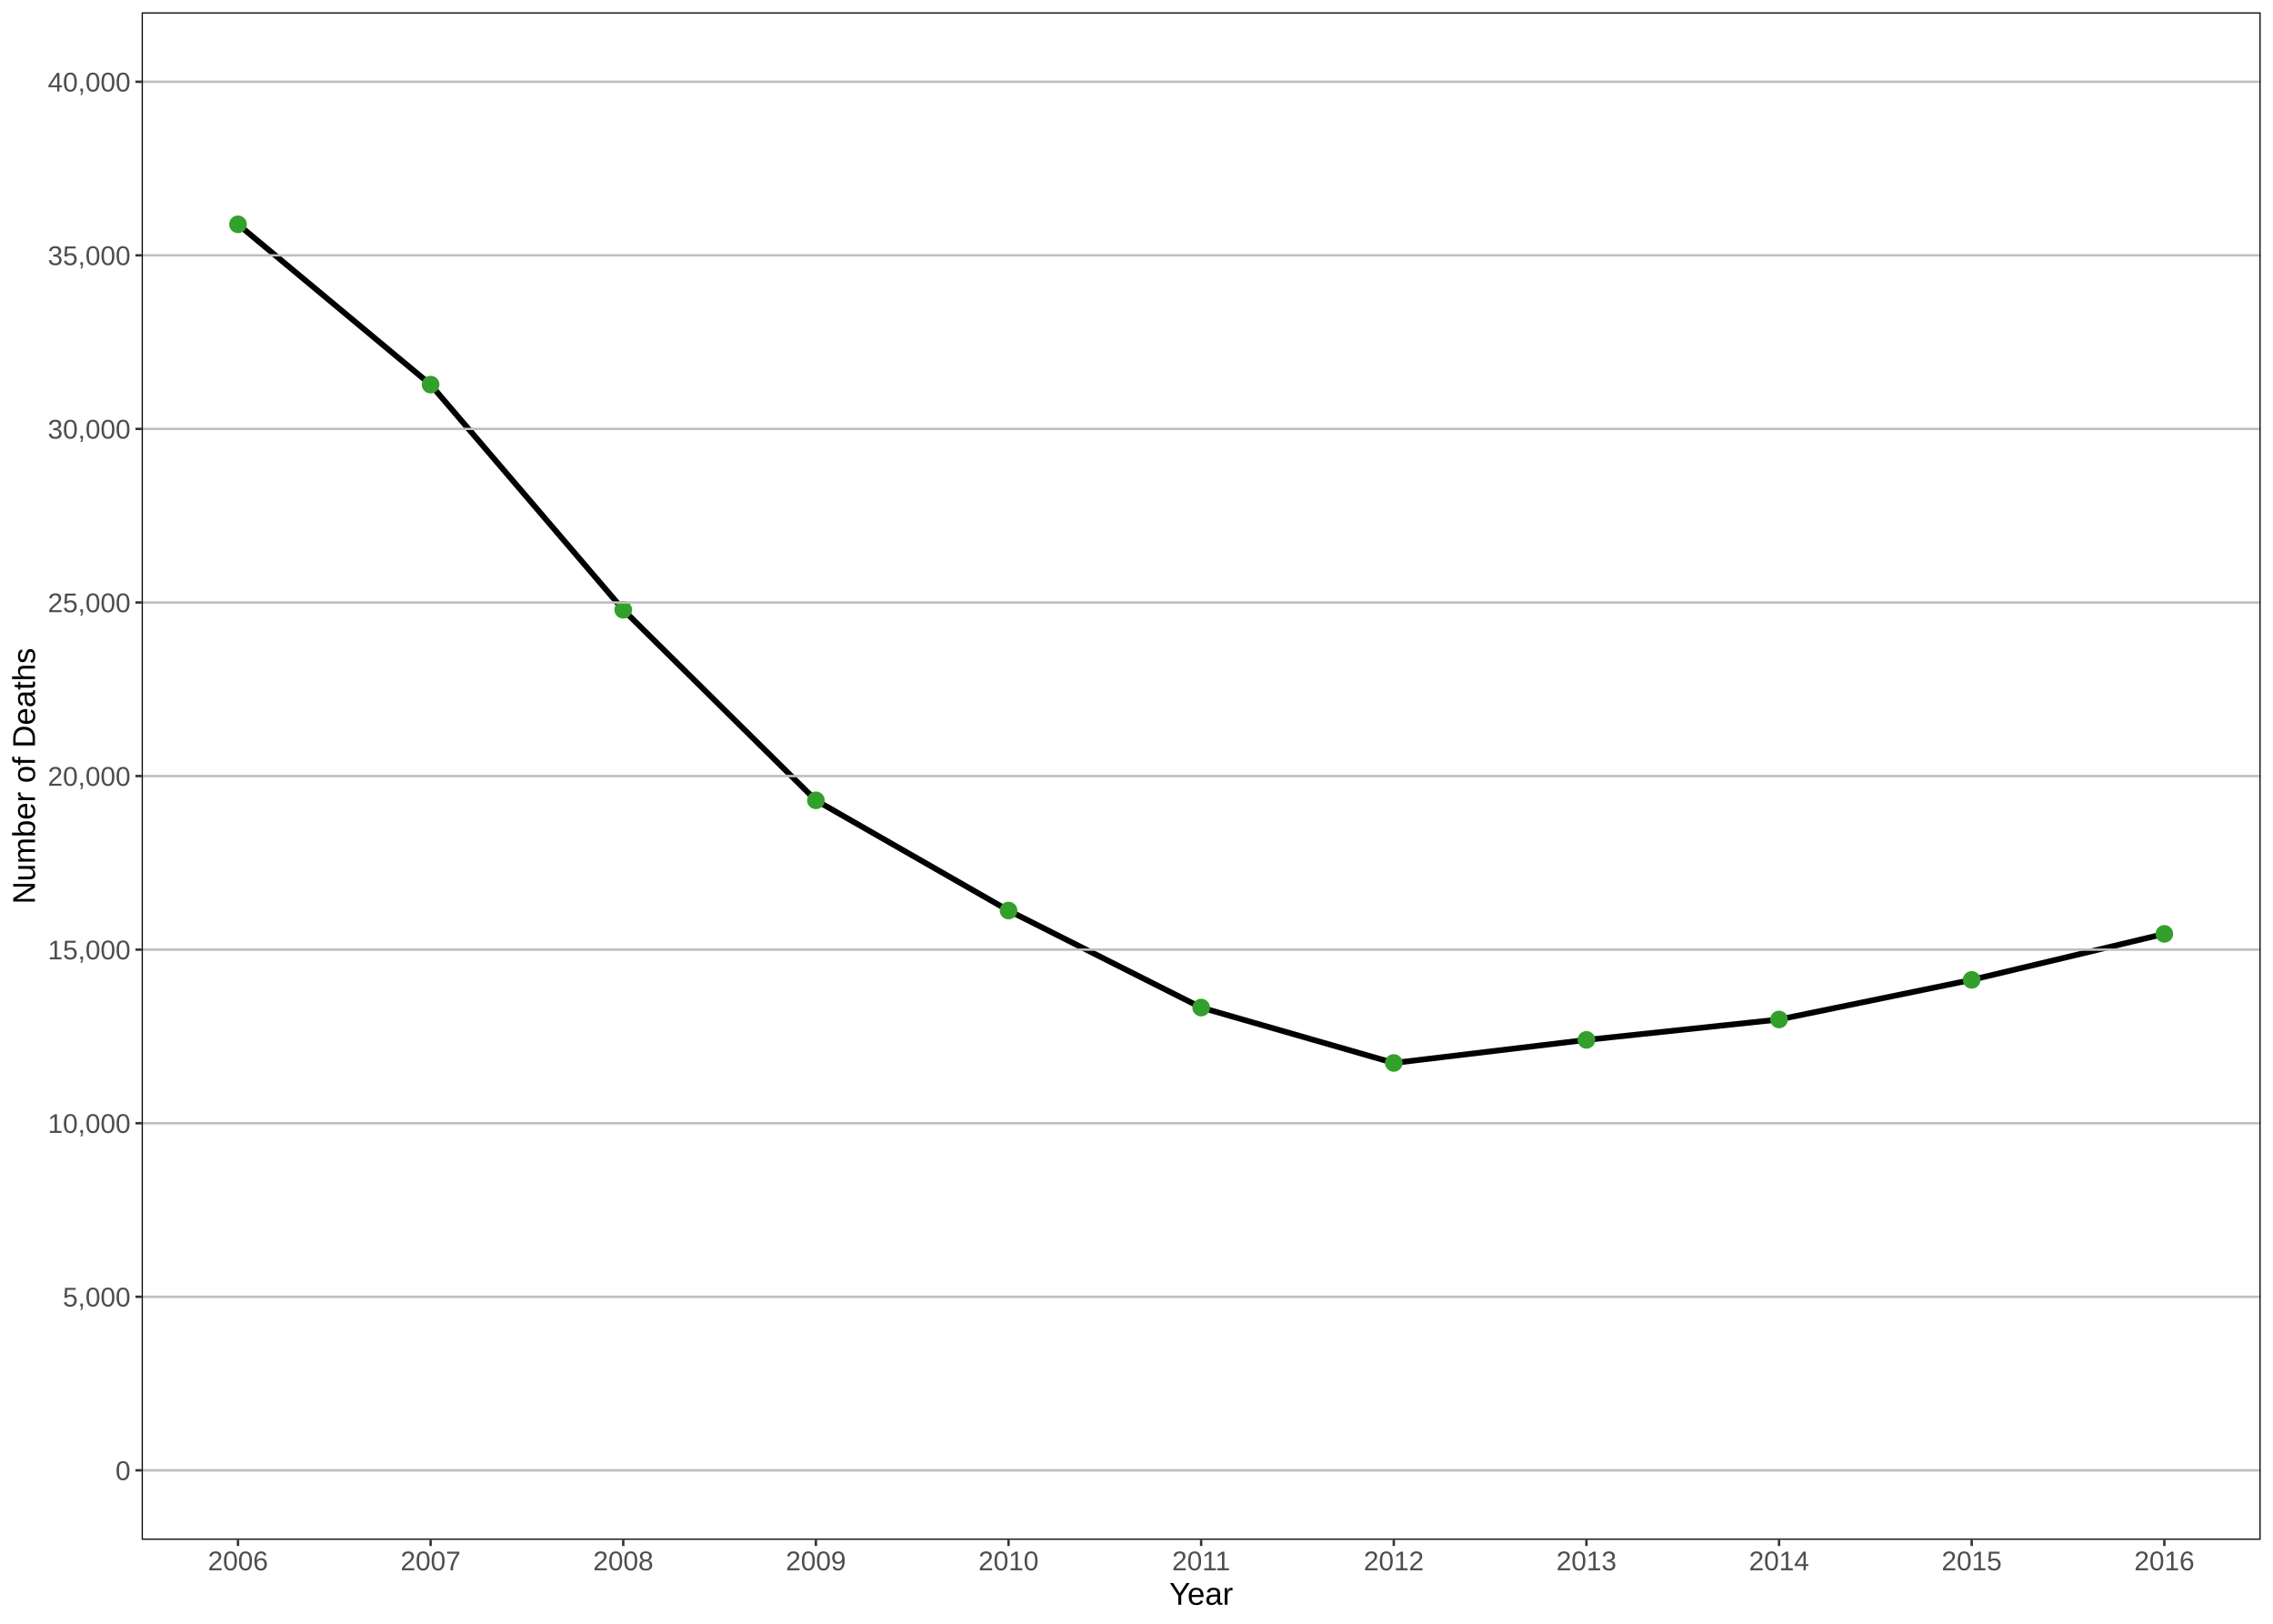
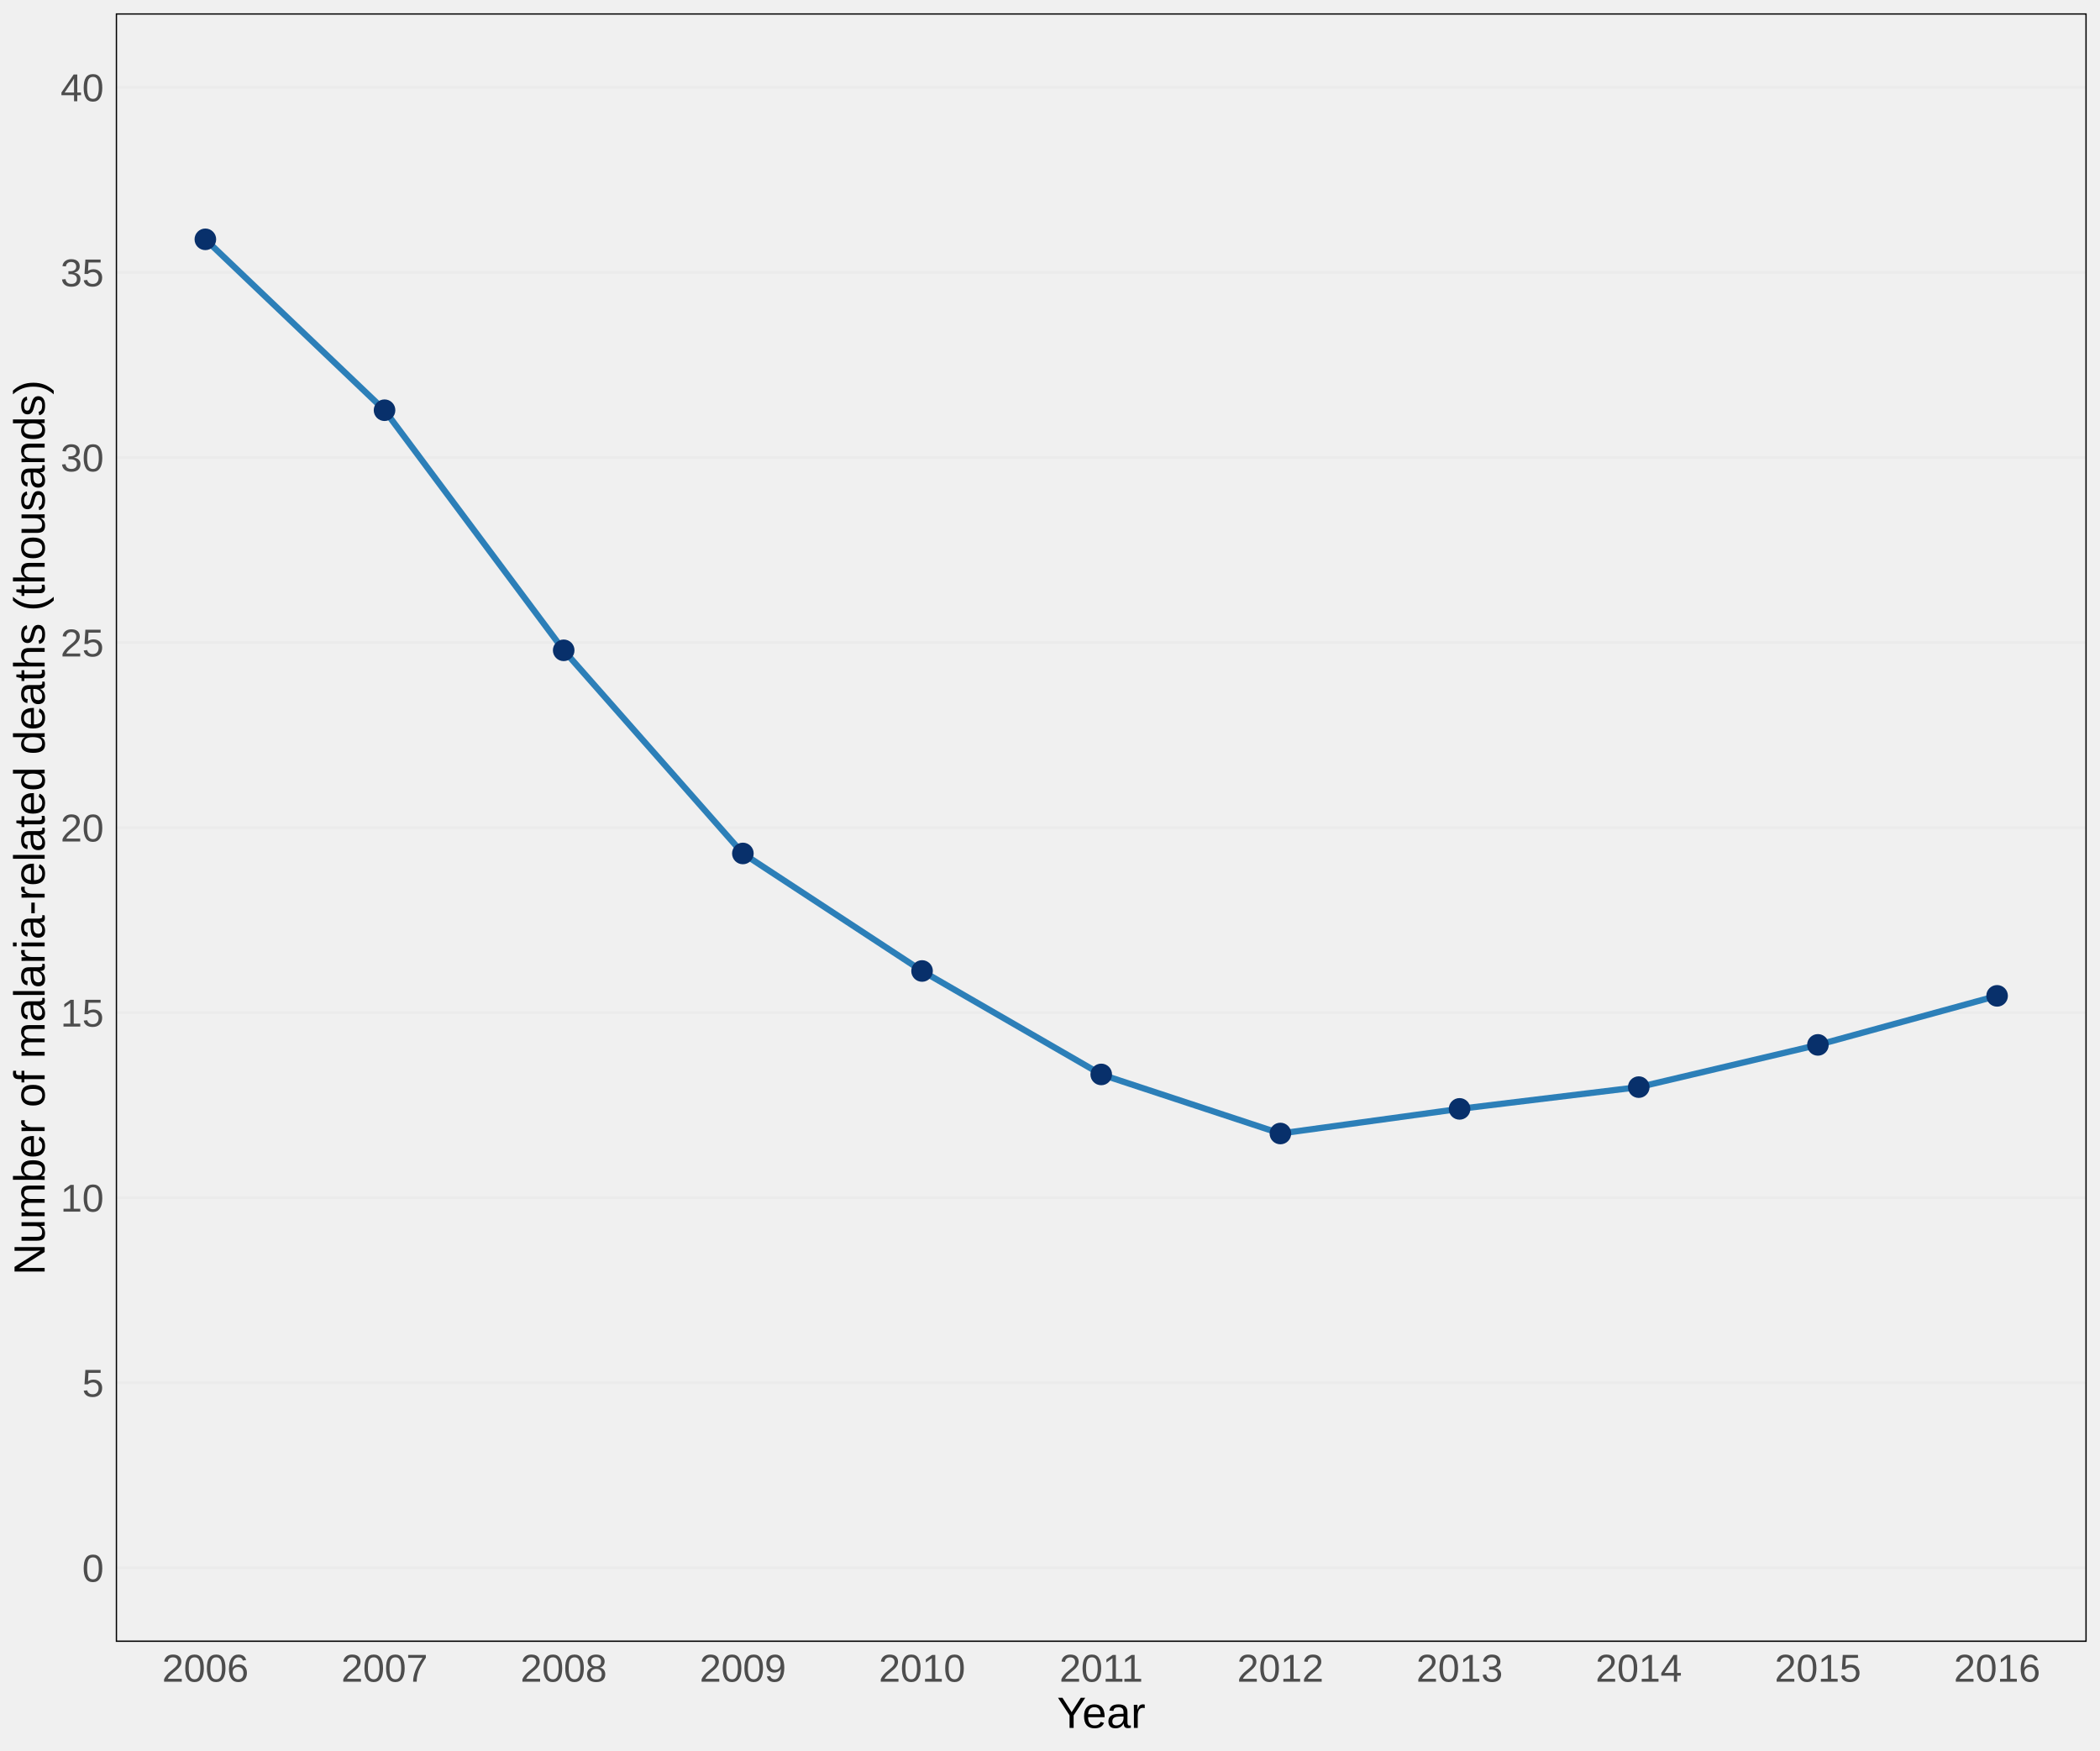
- <svg xmlns="http://www.w3.org/2000/svg" class="svglite" width="1008.00pt" height="720.00pt" viewBox="0 0 1008.00 720.00">
+ <svg xmlns="http://www.w3.org/2000/svg" class="svglite" width="864.00pt" height="720.00pt" viewBox="0 0 864.00 720.00">
  <defs>
    <style type="text/css">
    .svglite line, .svglite polyline, .svglite polygon, .svglite path, .svglite rect, .svglite circle {
      fill: none;
      stroke: #000000;
      stroke-linecap: round;
      stroke-linejoin: round;
      stroke-miterlimit: 10.00;
    }
    .svglite text {
      white-space: pre;
    }
  </style>
  </defs>
-   <rect width="100%" height="100%" style="stroke: none; fill: #FFFFFF;" />
+   <rect width="100%" height="100%" style="stroke: none; fill: none;" />
  <defs>
-     <clipPath id="cpMC4wMHwxMDA4LjAwfDAuMDB8NzIwLjAw">
-       <rect x="0.00" y="0.00" width="1008.00" height="720.00" />
+     <clipPath id="cpMC4wMHw4NjQuMDB8MC4wMHw3MjAuMDA=">
+       <rect x="0.00" y="0.00" width="864.00" height="720.00" />
    </clipPath>
  </defs>
-   <g clip-path="url(#cpMC4wMHwxMDA4LjAwfDAuMDB8NzIwLjAw)">
-     <rect x="0.00" y="0.00" width="1008.00" height="720.00" style="stroke-width: 1.07; stroke: #FFFFFF; fill: #FFFFFF;" />
-   </g>
+   <g clip-path="url(#cpMC4wMHw4NjQuMDB8MC4wMHw3MjAuMDA=)">
+ </g>
  <defs>
-     <clipPath id="cpNjIuODJ8MTAwMi41Mnw1LjQ4fDY4Mi43Nw==">
-       <rect x="62.82" y="5.48" width="939.70" height="677.29" />
+     <clipPath id="cpNDcuNjN8ODU4LjUyfDUuNDh8Njc1LjM0">
+       <rect x="47.63" y="5.48" width="810.89" height="669.86" />
    </clipPath>
  </defs>
-   <g clip-path="url(#cpNjIuODJ8MTAwMi41Mnw1LjQ4fDY4Mi43Nw==)">
-     <polyline points="62.82,613.50 1002.52,613.50 " style="stroke-width: 0.53; stroke: #FFFFFF; stroke-linecap: butt;" />
-     <polyline points="62.82,536.53 1002.52,536.53 " style="stroke-width: 0.53; stroke: #FFFFFF; stroke-linecap: butt;" />
-     <polyline points="62.82,459.57 1002.52,459.57 " style="stroke-width: 0.53; stroke: #FFFFFF; stroke-linecap: butt;" />
-     <polyline points="62.82,382.60 1002.52,382.60 " style="stroke-width: 0.53; stroke: #FFFFFF; stroke-linecap: butt;" />
-     <polyline points="62.82,305.64 1002.52,305.64 " style="stroke-width: 0.53; stroke: #FFFFFF; stroke-linecap: butt;" />
-     <polyline points="62.82,228.68 1002.52,228.68 " style="stroke-width: 0.53; stroke: #FFFFFF; stroke-linecap: butt;" />
-     <polyline points="62.82,151.71 1002.52,151.71 " style="stroke-width: 0.53; stroke: #FFFFFF; stroke-linecap: butt;" />
-     <polyline points="62.82,74.75 1002.52,74.75 " style="stroke-width: 0.53; stroke: #FFFFFF; stroke-linecap: butt;" />
-     <polyline points="62.82,682.77 62.82,5.48 " style="stroke-width: 0.53; stroke: #FFFFFF; stroke-linecap: butt;" />
-     <polyline points="148.25,682.77 148.25,5.48 " style="stroke-width: 0.53; stroke: #FFFFFF; stroke-linecap: butt;" />
-     <polyline points="233.68,682.77 233.68,5.48 " style="stroke-width: 0.53; stroke: #FFFFFF; stroke-linecap: butt;" />
-     <polyline points="319.10,682.77 319.10,5.48 " style="stroke-width: 0.53; stroke: #FFFFFF; stroke-linecap: butt;" />
-     <polyline points="404.53,682.77 404.53,5.48 " style="stroke-width: 0.53; stroke: #FFFFFF; stroke-linecap: butt;" />
-     <polyline points="489.96,682.77 489.96,5.48 " style="stroke-width: 0.53; stroke: #FFFFFF; stroke-linecap: butt;" />
-     <polyline points="575.39,682.77 575.39,5.48 " style="stroke-width: 0.53; stroke: #FFFFFF; stroke-linecap: butt;" />
-     <polyline points="660.81,682.77 660.81,5.48 " style="stroke-width: 0.53; stroke: #FFFFFF; stroke-linecap: butt;" />
-     <polyline points="746.24,682.77 746.24,5.48 " style="stroke-width: 0.53; stroke: #FFFFFF; stroke-linecap: butt;" />
-     <polyline points="831.67,682.77 831.67,5.48 " style="stroke-width: 0.53; stroke: #FFFFFF; stroke-linecap: butt;" />
-     <polyline points="917.09,682.77 917.09,5.48 " style="stroke-width: 0.53; stroke: #FFFFFF; stroke-linecap: butt;" />
-     <polyline points="1002.52,682.77 1002.52,5.48 " style="stroke-width: 0.53; stroke: #FFFFFF; stroke-linecap: butt;" />
-     <polyline points="62.82,651.98 1002.52,651.98 " style="stroke-width: 1.07; stroke: #FFFFFF; stroke-linecap: butt;" />
-     <polyline points="62.82,575.02 1002.52,575.02 " style="stroke-width: 1.07; stroke: #FFFFFF; stroke-linecap: butt;" />
-     <polyline points="62.82,498.05 1002.52,498.05 " style="stroke-width: 1.07; stroke: #FFFFFF; stroke-linecap: butt;" />
-     <polyline points="62.82,421.09 1002.52,421.09 " style="stroke-width: 1.07; stroke: #FFFFFF; stroke-linecap: butt;" />
-     <polyline points="62.82,344.12 1002.52,344.12 " style="stroke-width: 1.07; stroke: #FFFFFF; stroke-linecap: butt;" />
-     <polyline points="62.82,267.16 1002.52,267.16 " style="stroke-width: 1.07; stroke: #FFFFFF; stroke-linecap: butt;" />
-     <polyline points="62.82,190.19 1002.52,190.19 " style="stroke-width: 1.07; stroke: #FFFFFF; stroke-linecap: butt;" />
-     <polyline points="62.82,113.23 1002.52,113.23 " style="stroke-width: 1.07; stroke: #FFFFFF; stroke-linecap: butt;" />
-     <polyline points="62.82,36.27 1002.52,36.27 " style="stroke-width: 1.07; stroke: #FFFFFF; stroke-linecap: butt;" />
-     <polyline points="105.54,682.77 105.54,5.48 " style="stroke-width: 1.07; stroke: #FFFFFF; stroke-linecap: butt;" />
-     <polyline points="190.96,682.77 190.96,5.48 " style="stroke-width: 1.07; stroke: #FFFFFF; stroke-linecap: butt;" />
-     <polyline points="276.39,682.77 276.39,5.48 " style="stroke-width: 1.07; stroke: #FFFFFF; stroke-linecap: butt;" />
-     <polyline points="361.82,682.77 361.82,5.48 " style="stroke-width: 1.07; stroke: #FFFFFF; stroke-linecap: butt;" />
-     <polyline points="447.25,682.77 447.25,5.48 " style="stroke-width: 1.07; stroke: #FFFFFF; stroke-linecap: butt;" />
-     <polyline points="532.67,682.77 532.67,5.48 " style="stroke-width: 1.07; stroke: #FFFFFF; stroke-linecap: butt;" />
-     <polyline points="618.10,682.77 618.10,5.48 " style="stroke-width: 1.07; stroke: #FFFFFF; stroke-linecap: butt;" />
-     <polyline points="703.53,682.77 703.53,5.48 " style="stroke-width: 1.07; stroke: #FFFFFF; stroke-linecap: butt;" />
-     <polyline points="788.95,682.77 788.95,5.48 " style="stroke-width: 1.07; stroke: #FFFFFF; stroke-linecap: butt;" />
-     <polyline points="874.38,682.77 874.38,5.48 " style="stroke-width: 1.07; stroke: #FFFFFF; stroke-linecap: butt;" />
-     <polyline points="959.81,682.77 959.81,5.48 " style="stroke-width: 1.07; stroke: #FFFFFF; stroke-linecap: butt;" />
-     <polyline points="105.54,99.47 190.96,170.54 276.39,270.39 361.82,354.88 447.25,403.75 532.67,446.78 618.10,471.34 703.53,461.11 788.95,452.06 874.38,434.49 959.81,414.10 " style="stroke-width: 2.56; stroke-linecap: butt;" />
-     <circle cx="105.54" cy="99.47" r="3.56" style="stroke-width: 0.71; stroke: #33A02C; fill: #33A02C;" />
-     <circle cx="190.96" cy="170.54" r="3.56" style="stroke-width: 0.71; stroke: #33A02C; fill: #33A02C;" />
-     <circle cx="276.39" cy="270.39" r="3.56" style="stroke-width: 0.71; stroke: #33A02C; fill: #33A02C;" />
-     <circle cx="361.82" cy="354.88" r="3.56" style="stroke-width: 0.71; stroke: #33A02C; fill: #33A02C;" />
-     <circle cx="447.25" cy="403.75" r="3.56" style="stroke-width: 0.71; stroke: #33A02C; fill: #33A02C;" />
-     <circle cx="532.67" cy="446.78" r="3.56" style="stroke-width: 0.71; stroke: #33A02C; fill: #33A02C;" />
-     <circle cx="618.10" cy="471.34" r="3.56" style="stroke-width: 0.71; stroke: #33A02C; fill: #33A02C;" />
-     <circle cx="703.53" cy="461.11" r="3.56" style="stroke-width: 0.71; stroke: #33A02C; fill: #33A02C;" />
-     <circle cx="788.95" cy="452.06" r="3.56" style="stroke-width: 0.71; stroke: #33A02C; fill: #33A02C;" />
-     <circle cx="874.38" cy="434.49" r="3.56" style="stroke-width: 0.71; stroke: #33A02C; fill: #33A02C;" />
-     <circle cx="959.81" cy="414.10" r="3.56" style="stroke-width: 0.71; stroke: #33A02C; fill: #33A02C;" />
-     <line x1="62.82" y1="651.98" x2="1002.52" y2="651.98" style="stroke-width: 1.07; stroke: #BEBEBE; stroke-linecap: butt;" />
-     <line x1="62.82" y1="575.02" x2="1002.52" y2="575.02" style="stroke-width: 1.07; stroke: #BEBEBE; stroke-linecap: butt;" />
-     <line x1="62.82" y1="498.05" x2="1002.52" y2="498.05" style="stroke-width: 1.07; stroke: #BEBEBE; stroke-linecap: butt;" />
-     <line x1="62.82" y1="421.09" x2="1002.52" y2="421.09" style="stroke-width: 1.07; stroke: #BEBEBE; stroke-linecap: butt;" />
-     <line x1="62.82" y1="344.12" x2="1002.52" y2="344.12" style="stroke-width: 1.07; stroke: #BEBEBE; stroke-linecap: butt;" />
-     <line x1="62.82" y1="267.16" x2="1002.52" y2="267.16" style="stroke-width: 1.07; stroke: #BEBEBE; stroke-linecap: butt;" />
-     <line x1="62.82" y1="190.19" x2="1002.52" y2="190.19" style="stroke-width: 1.07; stroke: #BEBEBE; stroke-linecap: butt;" />
-     <line x1="62.82" y1="113.23" x2="1002.52" y2="113.23" style="stroke-width: 1.07; stroke: #BEBEBE; stroke-linecap: butt;" />
-     <line x1="62.82" y1="36.27" x2="1002.52" y2="36.27" style="stroke-width: 1.07; stroke: #BEBEBE; stroke-linecap: butt;" />
-     <rect x="62.82" y="5.48" width="939.70" height="677.29" style="stroke-width: 1.07;" />
+   <g clip-path="url(#cpNDcuNjN8ODU4LjUyfDUuNDh8Njc1LjM0)">
+     <polyline points="47.63,644.89 858.52,644.89 " style="stroke-width: 1.07; stroke: #EBEBEB; stroke-linecap: butt;" />
+     <polyline points="47.63,568.77 858.52,568.77 " style="stroke-width: 1.07; stroke: #EBEBEB; stroke-linecap: butt;" />
+     <polyline points="47.63,492.65 858.52,492.65 " style="stroke-width: 1.07; stroke: #EBEBEB; stroke-linecap: butt;" />
+     <polyline points="47.63,416.53 858.52,416.53 " style="stroke-width: 1.07; stroke: #EBEBEB; stroke-linecap: butt;" />
+     <polyline points="47.63,340.41 858.52,340.41 " style="stroke-width: 1.07; stroke: #EBEBEB; stroke-linecap: butt;" />
+     <polyline points="47.63,264.29 858.52,264.29 " style="stroke-width: 1.07; stroke: #EBEBEB; stroke-linecap: butt;" />
+     <polyline points="47.63,188.17 858.52,188.17 " style="stroke-width: 1.07; stroke: #EBEBEB; stroke-linecap: butt;" />
+     <polyline points="47.63,112.05 858.52,112.05 " style="stroke-width: 1.07; stroke: #EBEBEB; stroke-linecap: butt;" />
+     <polyline points="47.63,35.93 858.52,35.93 " style="stroke-width: 1.07; stroke: #EBEBEB; stroke-linecap: butt;" />
+     <polyline points="84.49,98.44 158.21,168.73 231.92,267.49 305.64,351.05 379.36,399.39 453.08,441.94 526.79,466.24 600.51,456.11 674.23,447.16 747.94,429.79 821.66,409.62 " style="stroke-width: 2.56; stroke: #2C7FB8; stroke-linecap: butt;" />
+     <circle cx="84.49" cy="98.44" r="4.09" style="stroke-width: 0.71; stroke: #08306B; fill: #08306B;" />
+     <circle cx="158.21" cy="168.73" r="4.09" style="stroke-width: 0.71; stroke: #08306B; fill: #08306B;" />
+     <circle cx="231.92" cy="267.49" r="4.09" style="stroke-width: 0.71; stroke: #08306B; fill: #08306B;" />
+     <circle cx="305.64" cy="351.05" r="4.09" style="stroke-width: 0.71; stroke: #08306B; fill: #08306B;" />
+     <circle cx="379.36" cy="399.39" r="4.09" style="stroke-width: 0.71; stroke: #08306B; fill: #08306B;" />
+     <circle cx="453.08" cy="441.94" r="4.09" style="stroke-width: 0.71; stroke: #08306B; fill: #08306B;" />
+     <circle cx="526.79" cy="466.24" r="4.09" style="stroke-width: 0.71; stroke: #08306B; fill: #08306B;" />
+     <circle cx="600.51" cy="456.11" r="4.09" style="stroke-width: 0.71; stroke: #08306B; fill: #08306B;" />
+     <circle cx="674.23" cy="447.16" r="4.09" style="stroke-width: 0.71; stroke: #08306B; fill: #08306B;" />
+     <circle cx="747.94" cy="429.79" r="4.09" style="stroke-width: 0.71; stroke: #08306B; fill: #08306B;" />
+     <circle cx="821.66" cy="409.62" r="4.09" style="stroke-width: 0.71; stroke: #08306B; fill: #08306B;" />
+     <rect x="47.63" y="5.48" width="810.89" height="669.86" style="stroke-width: 1.07;" />
  </g>
-   <g clip-path="url(#cpMC4wMHwxMDA4LjAwfDAuMDB8NzIwLjAw)">
-     <text x="57.89" y="656.28" text-anchor="end" style="font-size: 12.00px;fill: #4D4D4D; font-family: &quot;Arial&quot;;" textLength="23.34px" lengthAdjust="spacingAndGlyphs">     0</text>
-     <text x="57.89" y="579.31" text-anchor="end" style="font-size: 12.00px;fill: #4D4D4D; font-family: &quot;Arial&quot;;" textLength="33.36px" lengthAdjust="spacingAndGlyphs"> 5,000</text>
-     <text x="57.89" y="502.35" text-anchor="end" style="font-size: 12.00px;fill: #4D4D4D; font-family: &quot;Arial&quot;;" textLength="36.71px" lengthAdjust="spacingAndGlyphs">10,000</text>
-     <text x="57.89" y="425.39" text-anchor="end" style="font-size: 12.00px;fill: #4D4D4D; font-family: &quot;Arial&quot;;" textLength="36.71px" lengthAdjust="spacingAndGlyphs">15,000</text>
-     <text x="57.89" y="348.42" text-anchor="end" style="font-size: 12.00px;fill: #4D4D4D; font-family: &quot;Arial&quot;;" textLength="36.71px" lengthAdjust="spacingAndGlyphs">20,000</text>
-     <text x="57.89" y="271.46" text-anchor="end" style="font-size: 12.00px;fill: #4D4D4D; font-family: &quot;Arial&quot;;" textLength="36.71px" lengthAdjust="spacingAndGlyphs">25,000</text>
-     <text x="57.89" y="194.49" text-anchor="end" style="font-size: 12.00px;fill: #4D4D4D; font-family: &quot;Arial&quot;;" textLength="36.71px" lengthAdjust="spacingAndGlyphs">30,000</text>
-     <text x="57.89" y="117.53" text-anchor="end" style="font-size: 12.00px;fill: #4D4D4D; font-family: &quot;Arial&quot;;" textLength="36.71px" lengthAdjust="spacingAndGlyphs">35,000</text>
-     <text x="57.89" y="40.56" text-anchor="end" style="font-size: 12.00px;fill: #4D4D4D; font-family: &quot;Arial&quot;;" textLength="36.71px" lengthAdjust="spacingAndGlyphs">40,000</text>
-     <polyline points="60.08,651.98 62.82,651.98 " style="stroke-width: 1.07; stroke: #333333; stroke-linecap: butt;" />
-     <polyline points="60.08,575.02 62.82,575.02 " style="stroke-width: 1.07; stroke: #333333; stroke-linecap: butt;" />
-     <polyline points="60.08,498.05 62.82,498.05 " style="stroke-width: 1.07; stroke: #333333; stroke-linecap: butt;" />
-     <polyline points="60.08,421.09 62.82,421.09 " style="stroke-width: 1.07; stroke: #333333; stroke-linecap: butt;" />
-     <polyline points="60.08,344.12 62.82,344.12 " style="stroke-width: 1.07; stroke: #333333; stroke-linecap: butt;" />
-     <polyline points="60.08,267.16 62.82,267.16 " style="stroke-width: 1.07; stroke: #333333; stroke-linecap: butt;" />
-     <polyline points="60.08,190.19 62.82,190.19 " style="stroke-width: 1.07; stroke: #333333; stroke-linecap: butt;" />
-     <polyline points="60.08,113.23 62.82,113.23 " style="stroke-width: 1.07; stroke: #333333; stroke-linecap: butt;" />
-     <polyline points="60.08,36.27 62.82,36.27 " style="stroke-width: 1.07; stroke: #333333; stroke-linecap: butt;" />
-     <polyline points="105.54,685.51 105.54,682.77 " style="stroke-width: 1.07; stroke: #333333; stroke-linecap: butt;" />
-     <polyline points="190.96,685.51 190.96,682.77 " style="stroke-width: 1.07; stroke: #333333; stroke-linecap: butt;" />
-     <polyline points="276.39,685.51 276.39,682.77 " style="stroke-width: 1.07; stroke: #333333; stroke-linecap: butt;" />
-     <polyline points="361.82,685.51 361.82,682.77 " style="stroke-width: 1.07; stroke: #333333; stroke-linecap: butt;" />
-     <polyline points="447.25,685.51 447.25,682.77 " style="stroke-width: 1.07; stroke: #333333; stroke-linecap: butt;" />
-     <polyline points="532.67,685.51 532.67,682.77 " style="stroke-width: 1.07; stroke: #333333; stroke-linecap: butt;" />
-     <polyline points="618.10,685.51 618.10,682.77 " style="stroke-width: 1.07; stroke: #333333; stroke-linecap: butt;" />
-     <polyline points="703.53,685.51 703.53,682.77 " style="stroke-width: 1.07; stroke: #333333; stroke-linecap: butt;" />
-     <polyline points="788.95,685.51 788.95,682.77 " style="stroke-width: 1.07; stroke: #333333; stroke-linecap: butt;" />
-     <polyline points="874.38,685.51 874.38,682.77 " style="stroke-width: 1.07; stroke: #333333; stroke-linecap: butt;" />
-     <polyline points="959.81,685.51 959.81,682.77 " style="stroke-width: 1.07; stroke: #333333; stroke-linecap: butt;" />
-     <text x="105.54" y="696.29" text-anchor="middle" style="font-size: 12.00px;fill: #4D4D4D; font-family: &quot;Arial&quot;;" textLength="26.70px" lengthAdjust="spacingAndGlyphs">2006</text>
-     <text x="190.96" y="696.29" text-anchor="middle" style="font-size: 12.00px;fill: #4D4D4D; font-family: &quot;Arial&quot;;" textLength="26.70px" lengthAdjust="spacingAndGlyphs">2007</text>
-     <text x="276.39" y="696.29" text-anchor="middle" style="font-size: 12.00px;fill: #4D4D4D; font-family: &quot;Arial&quot;;" textLength="26.70px" lengthAdjust="spacingAndGlyphs">2008</text>
-     <text x="361.82" y="696.29" text-anchor="middle" style="font-size: 12.00px;fill: #4D4D4D; font-family: &quot;Arial&quot;;" textLength="26.70px" lengthAdjust="spacingAndGlyphs">2009</text>
-     <text x="447.25" y="696.29" text-anchor="middle" style="font-size: 12.00px;fill: #4D4D4D; font-family: &quot;Arial&quot;;" textLength="26.70px" lengthAdjust="spacingAndGlyphs">2010</text>
-     <text x="532.67" y="696.29" text-anchor="middle" style="font-size: 12.00px;fill: #4D4D4D; font-family: &quot;Arial&quot;;" textLength="25.80px" lengthAdjust="spacingAndGlyphs">2011</text>
-     <text x="618.10" y="696.29" text-anchor="middle" style="font-size: 12.00px;fill: #4D4D4D; font-family: &quot;Arial&quot;;" textLength="26.70px" lengthAdjust="spacingAndGlyphs">2012</text>
-     <text x="703.53" y="696.29" text-anchor="middle" style="font-size: 12.00px;fill: #4D4D4D; font-family: &quot;Arial&quot;;" textLength="26.70px" lengthAdjust="spacingAndGlyphs">2013</text>
-     <text x="788.95" y="696.29" text-anchor="middle" style="font-size: 12.00px;fill: #4D4D4D; font-family: &quot;Arial&quot;;" textLength="26.70px" lengthAdjust="spacingAndGlyphs">2014</text>
-     <text x="874.38" y="696.29" text-anchor="middle" style="font-size: 12.00px;fill: #4D4D4D; font-family: &quot;Arial&quot;;" textLength="26.70px" lengthAdjust="spacingAndGlyphs">2015</text>
-     <text x="959.81" y="696.29" text-anchor="middle" style="font-size: 12.00px;fill: #4D4D4D; font-family: &quot;Arial&quot;;" textLength="26.70px" lengthAdjust="spacingAndGlyphs">2016</text>
-     <text x="532.67" y="711.58" text-anchor="middle" style="font-size: 14.00px; font-family: &quot;Arial&quot;;" textLength="28.28px" lengthAdjust="spacingAndGlyphs">Year</text>
-     <text transform="translate(15.50,344.12) rotate(-90)" text-anchor="middle" style="font-size: 14.00px; font-family: &quot;Arial&quot;;" textLength="113.57px" lengthAdjust="spacingAndGlyphs">Number of Deaths</text>
+   <g clip-path="url(#cpMC4wMHw4NjQuMDB8MC4wMHw3MjAuMDA=)">
+     <text x="42.70" y="650.62" text-anchor="end" style="font-size: 16.00px;fill: #4D4D4D; font-family: &quot;Arial&quot;;" textLength="8.90px" lengthAdjust="spacingAndGlyphs">0</text>
+     <text x="42.70" y="574.50" text-anchor="end" style="font-size: 16.00px;fill: #4D4D4D; font-family: &quot;Arial&quot;;" textLength="8.90px" lengthAdjust="spacingAndGlyphs">5</text>
+     <text x="42.70" y="498.38" text-anchor="end" style="font-size: 16.00px;fill: #4D4D4D; font-family: &quot;Arial&quot;;" textLength="17.80px" lengthAdjust="spacingAndGlyphs">10</text>
+     <text x="42.70" y="422.26" text-anchor="end" style="font-size: 16.00px;fill: #4D4D4D; font-family: &quot;Arial&quot;;" textLength="17.80px" lengthAdjust="spacingAndGlyphs">15</text>
+     <text x="42.70" y="346.14" text-anchor="end" style="font-size: 16.00px;fill: #4D4D4D; font-family: &quot;Arial&quot;;" textLength="17.80px" lengthAdjust="spacingAndGlyphs">20</text>
+     <text x="42.70" y="270.02" text-anchor="end" style="font-size: 16.00px;fill: #4D4D4D; font-family: &quot;Arial&quot;;" textLength="17.80px" lengthAdjust="spacingAndGlyphs">25</text>
+     <text x="42.70" y="193.90" text-anchor="end" style="font-size: 16.00px;fill: #4D4D4D; font-family: &quot;Arial&quot;;" textLength="17.80px" lengthAdjust="spacingAndGlyphs">30</text>
+     <text x="42.70" y="117.78" text-anchor="end" style="font-size: 16.00px;fill: #4D4D4D; font-family: &quot;Arial&quot;;" textLength="17.80px" lengthAdjust="spacingAndGlyphs">35</text>
+     <text x="42.70" y="41.66" text-anchor="end" style="font-size: 16.00px;fill: #4D4D4D; font-family: &quot;Arial&quot;;" textLength="17.80px" lengthAdjust="spacingAndGlyphs">40</text>
+     <text x="84.49" y="691.73" text-anchor="middle" style="font-size: 16.00px;fill: #4D4D4D; font-family: &quot;Arial&quot;;" textLength="35.60px" lengthAdjust="spacingAndGlyphs">2006</text>
+     <text x="158.21" y="691.73" text-anchor="middle" style="font-size: 16.00px;fill: #4D4D4D; font-family: &quot;Arial&quot;;" textLength="35.60px" lengthAdjust="spacingAndGlyphs">2007</text>
+     <text x="231.92" y="691.73" text-anchor="middle" style="font-size: 16.00px;fill: #4D4D4D; font-family: &quot;Arial&quot;;" textLength="35.60px" lengthAdjust="spacingAndGlyphs">2008</text>
+     <text x="305.64" y="691.73" text-anchor="middle" style="font-size: 16.00px;fill: #4D4D4D; font-family: &quot;Arial&quot;;" textLength="35.60px" lengthAdjust="spacingAndGlyphs">2009</text>
+     <text x="379.36" y="691.73" text-anchor="middle" style="font-size: 16.00px;fill: #4D4D4D; font-family: &quot;Arial&quot;;" textLength="35.60px" lengthAdjust="spacingAndGlyphs">2010</text>
+     <text x="453.08" y="691.73" text-anchor="middle" style="font-size: 16.00px;fill: #4D4D4D; font-family: &quot;Arial&quot;;" textLength="34.41px" lengthAdjust="spacingAndGlyphs">2011</text>
+     <text x="526.79" y="691.73" text-anchor="middle" style="font-size: 16.00px;fill: #4D4D4D; font-family: &quot;Arial&quot;;" textLength="35.60px" lengthAdjust="spacingAndGlyphs">2012</text>
+     <text x="600.51" y="691.73" text-anchor="middle" style="font-size: 16.00px;fill: #4D4D4D; font-family: &quot;Arial&quot;;" textLength="35.60px" lengthAdjust="spacingAndGlyphs">2013</text>
+     <text x="674.23" y="691.73" text-anchor="middle" style="font-size: 16.00px;fill: #4D4D4D; font-family: &quot;Arial&quot;;" textLength="35.60px" lengthAdjust="spacingAndGlyphs">2014</text>
+     <text x="747.94" y="691.73" text-anchor="middle" style="font-size: 16.00px;fill: #4D4D4D; font-family: &quot;Arial&quot;;" textLength="35.60px" lengthAdjust="spacingAndGlyphs">2015</text>
+     <text x="821.66" y="691.73" text-anchor="middle" style="font-size: 16.00px;fill: #4D4D4D; font-family: &quot;Arial&quot;;" textLength="35.60px" lengthAdjust="spacingAndGlyphs">2016</text>
+     <text x="453.08" y="710.73" text-anchor="middle" style="font-size: 18.00px; font-family: &quot;Arial&quot;;" textLength="36.37px" lengthAdjust="spacingAndGlyphs">Year</text>
+     <text transform="translate(18.37,340.41) rotate(-90)" text-anchor="middle" style="font-size: 18.00px; font-family: &quot;Arial&quot;;" textLength="368.16px" lengthAdjust="spacingAndGlyphs">Number of malaria-related deaths (thousands)</text>
  </g>
</svg>
